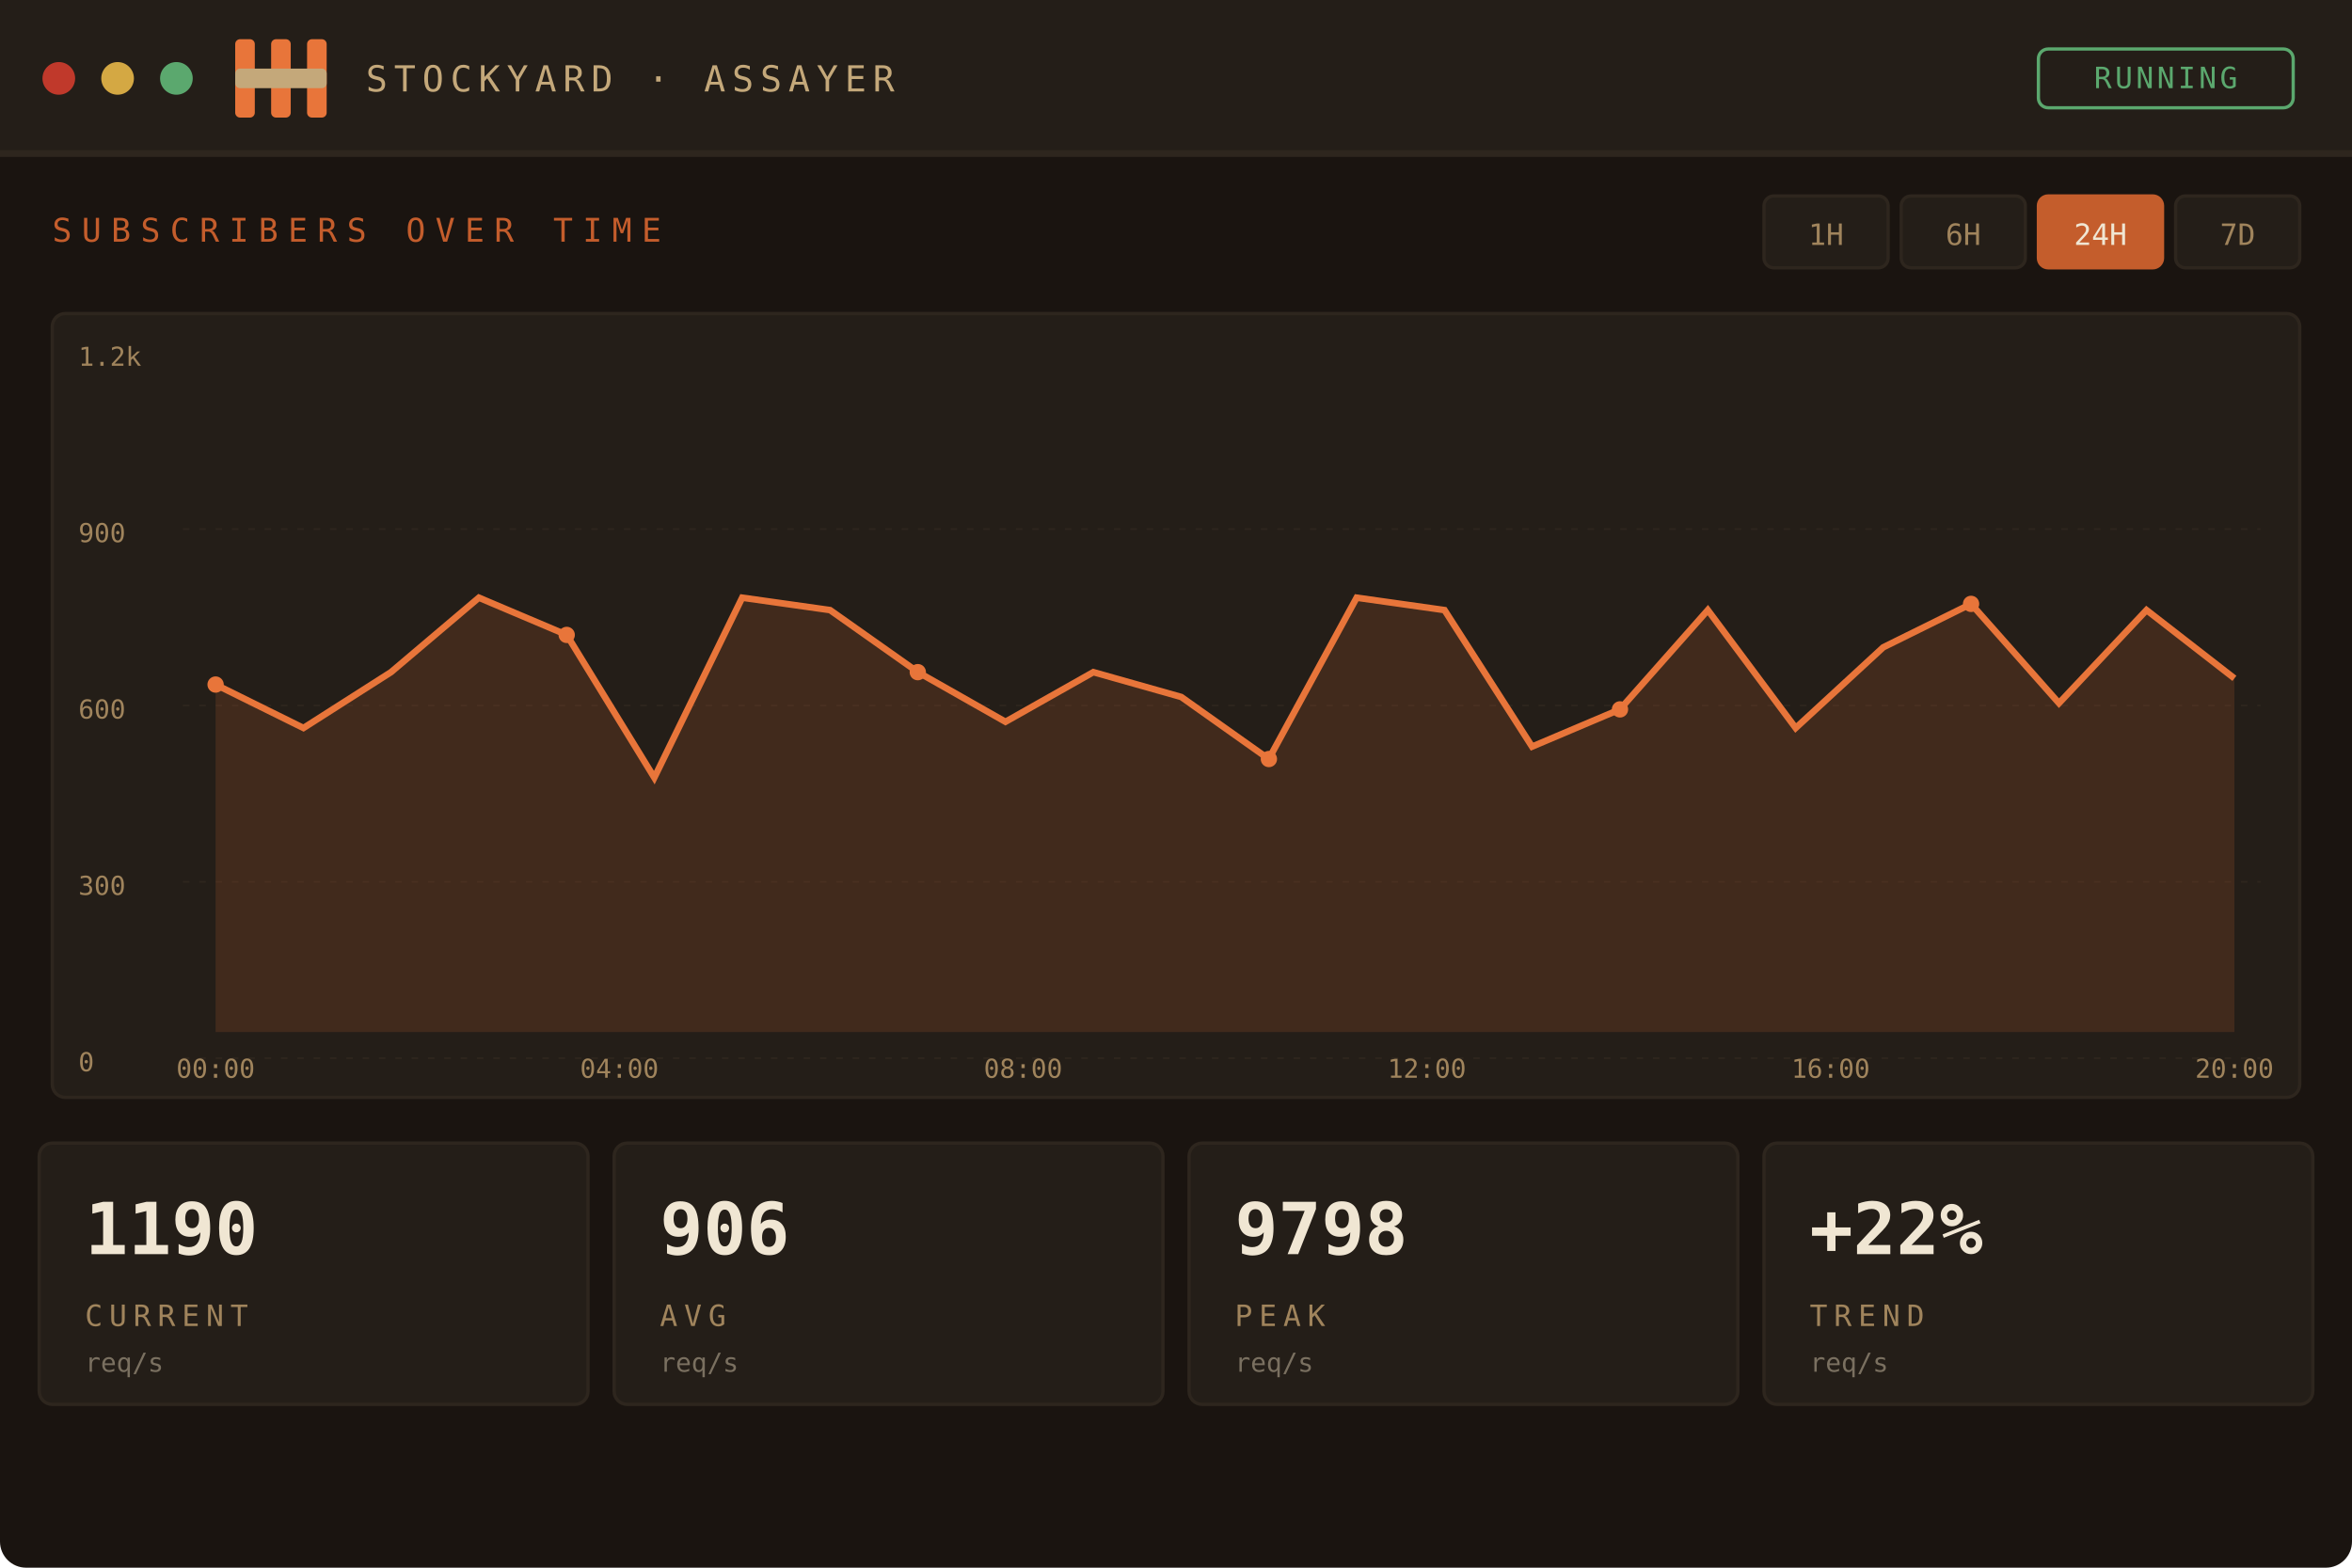
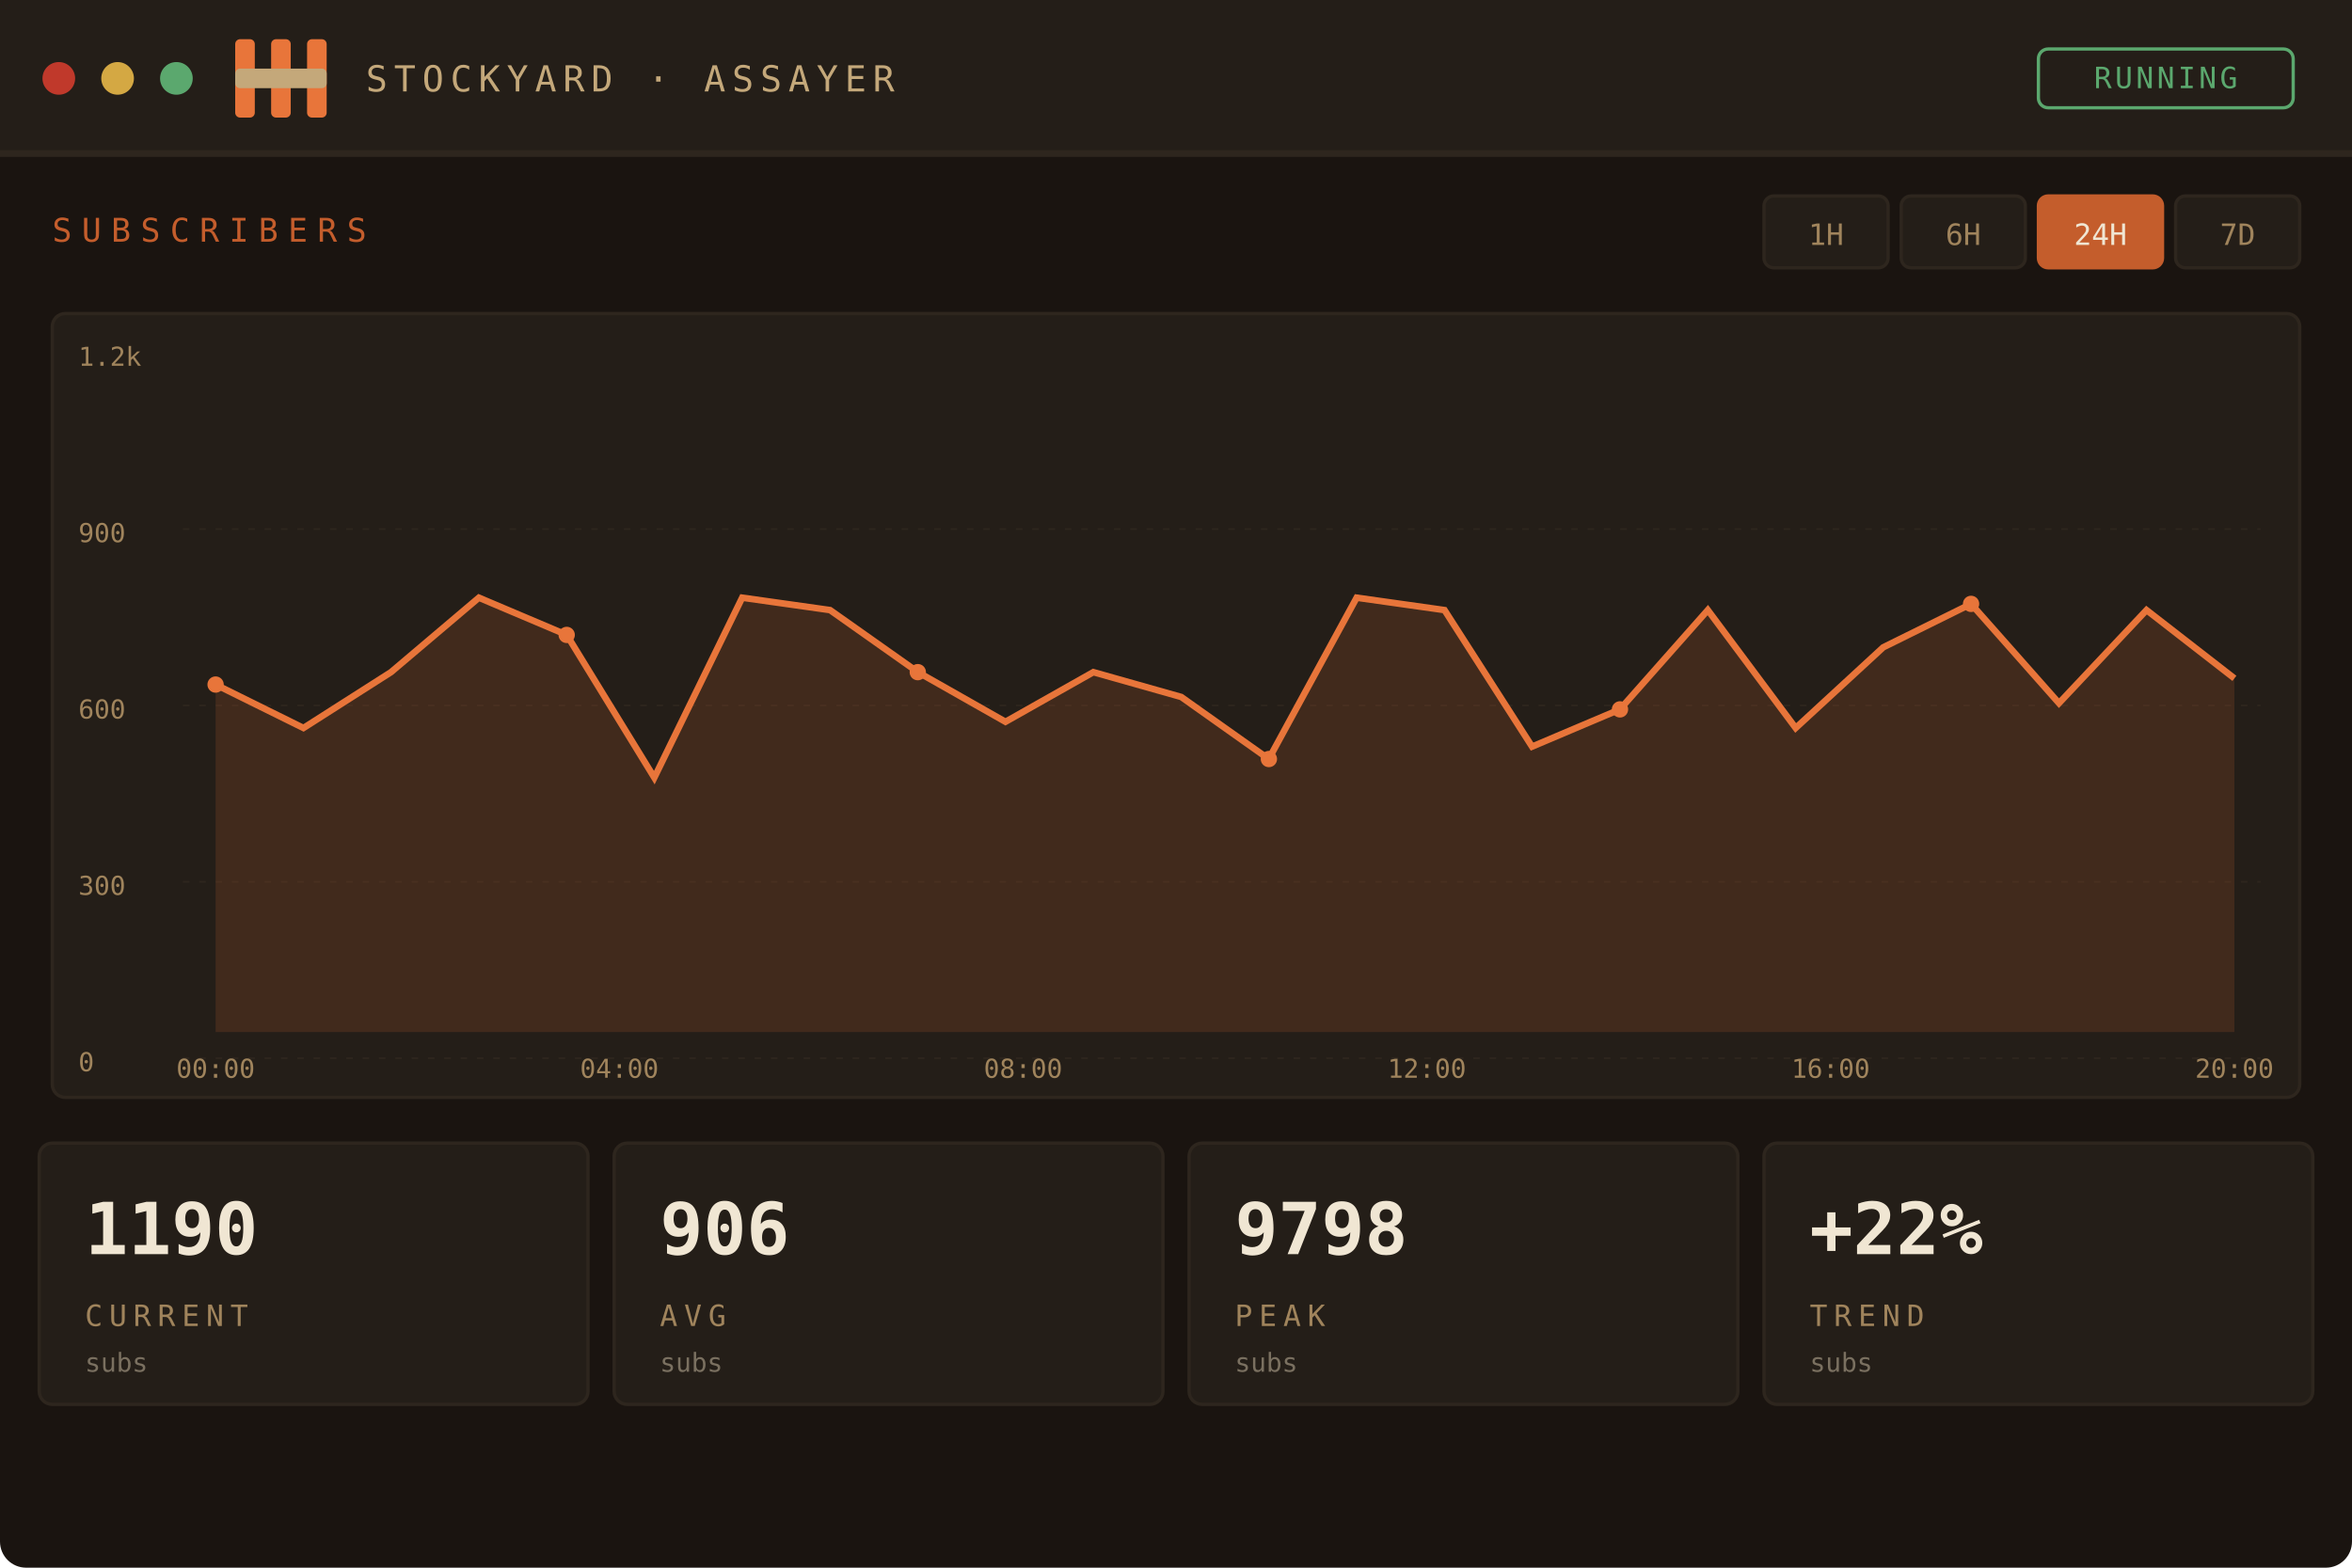
<svg xmlns="http://www.w3.org/2000/svg" width="720" height="480" viewBox="0 0 720 480" role="img" aria-label="Assayer dashboard mockup">
  <rect width="720" height="480" rx="8" fill="#1a1410" />
  <rect width="720" height="48" fill="#241e18" />
  <rect y="46" width="720" height="2" fill="#2e261e" />
  <circle cx="18" cy="24" r="5" fill="#c0392b" />
  <circle cx="36" cy="24" r="5" fill="#d4a843" />
  <circle cx="54" cy="24" r="5" fill="#5ba86e" />
  <rect x="72" y="12" width="6" height="24" rx="1.5" fill="#e8753a" />
  <rect x="83" y="12" width="6" height="24" rx="1.5" fill="#e8753a" />
  <rect x="94" y="12" width="6" height="24" rx="1.5" fill="#e8753a" />
  <rect x="72" y="21" width="28" height="6" rx="1.5" fill="#c4a87a" />
  <text x="112" y="28" fill="#c4a87a" font-size="11" font-family="JetBrains Mono,monospace" letter-spacing="2">STOCKYARD · ASSAYER</text>
  <rect x="624" y="15" width="78" height="18" rx="3" fill="none" stroke="#5ba86e" stroke-width="1" />
  <text x="663" y="27" text-anchor="middle" fill="#5ba86e" font-size="9" font-family="JetBrains Mono,monospace" letter-spacing="1">RUNNING</text>
-   <text x="16" y="74" fill="#c45d2c" font-size="10" font-family="JetBrains Mono,monospace" letter-spacing="3">SUBSCRIBERS OVER TIME</text>
+   <text x="16" y="74" fill="#c45d2c" font-size="10" font-family="JetBrains Mono,monospace" letter-spacing="3">SUBSCRIBERS</text>
  <rect x="540" y="60" width="38" height="22" rx="3" fill="#241e18" stroke="#2e261e" />
  <text x="559" y="75" text-anchor="middle" fill="#a0845c" font-size="9" font-family="JetBrains Mono,monospace">1H</text>
  <rect x="582" y="60" width="38" height="22" rx="3" fill="#241e18" stroke="#2e261e" />
  <text x="601" y="75" text-anchor="middle" fill="#a0845c" font-size="9" font-family="JetBrains Mono,monospace">6H</text>
  <rect x="624" y="60" width="38" height="22" rx="3" fill="#c45d2c" stroke="#c45d2c" />
  <text x="643" y="75" text-anchor="middle" fill="#f0e6d3" font-size="9" font-family="JetBrains Mono,monospace">24H</text>
  <rect x="666" y="60" width="38" height="22" rx="3" fill="#241e18" stroke="#2e261e" />
  <text x="685" y="75" text-anchor="middle" fill="#a0845c" font-size="9" font-family="JetBrains Mono,monospace">7D</text>
  <rect x="16" y="96" width="688" height="240" rx="4" fill="#241e18" stroke="#2e261e" />
  <text x="24" y="112.0" fill="#a0845c" font-size="8" font-family="JetBrains Mono,monospace">1.2k</text>
  <text x="24" y="166.0" fill="#a0845c" font-size="8" font-family="JetBrains Mono,monospace">900</text>
  <line x1="56" y1="162.0" x2="692" y2="162.0" stroke="#2e261e" stroke-width="0.5" stroke-dasharray="2,3" />
  <text x="24" y="220.0" fill="#a0845c" font-size="8" font-family="JetBrains Mono,monospace">600</text>
  <line x1="56" y1="216.0" x2="692" y2="216.0" stroke="#2e261e" stroke-width="0.5" stroke-dasharray="2,3" />
  <text x="24" y="274.0" fill="#a0845c" font-size="8" font-family="JetBrains Mono,monospace">300</text>
  <line x1="56" y1="270.0" x2="692" y2="270.0" stroke="#2e261e" stroke-width="0.5" stroke-dasharray="2,3" />
  <text x="24" y="328.0" fill="#a0845c" font-size="8" font-family="JetBrains Mono,monospace">0</text>
  <line x1="56" y1="324.0" x2="692" y2="324.0" stroke="#2e261e" stroke-width="0.5" stroke-dasharray="2,3" />
  <text x="66.0" y="330" text-anchor="middle" fill="#a0845c" font-size="8" font-family="JetBrains Mono,monospace">00:00</text>
  <text x="189.6" y="330" text-anchor="middle" fill="#a0845c" font-size="8" font-family="JetBrains Mono,monospace">04:00</text>
  <text x="313.2" y="330" text-anchor="middle" fill="#a0845c" font-size="8" font-family="JetBrains Mono,monospace">08:00</text>
  <text x="436.8" y="330" text-anchor="middle" fill="#a0845c" font-size="8" font-family="JetBrains Mono,monospace">12:00</text>
  <text x="560.4" y="330" text-anchor="middle" fill="#a0845c" font-size="8" font-family="JetBrains Mono,monospace">16:00</text>
  <text x="684.0" y="330" text-anchor="middle" fill="#a0845c" font-size="8" font-family="JetBrains Mono,monospace">20:00</text>
  <polygon points="66.0,316 66.0,209.6,92.9,222.9,119.7,205.8,146.6,183.0,173.5,194.4,200.3,238.1,227.2,183.0,254.1,186.8,281.0,205.8,307.8,221.0,334.7,205.8,361.6,213.4,388.4,232.4,415.3,183.0,442.2,186.8,469.0,228.6,495.9,217.2,522.8,186.8,549.7,222.9,576.5,198.2,603.4,184.9,630.3,215.3,657.1,186.8,684.0,207.7 684.0,316" fill="#c45d2c" opacity="0.18" />
  <polyline points="66.0,209.6 92.9,222.9 119.7,205.8 146.6,183.0 173.5,194.4 200.3,238.1 227.2,183.0 254.1,186.8 281.0,205.8 307.8,221.0 334.7,205.8 361.6,213.4 388.4,232.4 415.3,183.0 442.2,186.8 469.0,228.6 495.9,217.2 522.8,186.8 549.7,222.9 576.5,198.2 603.4,184.9 630.3,215.3 657.1,186.8 684.0,207.7" fill="none" stroke="#e8753a" stroke-width="2" />
  <circle cx="66.0" cy="209.6" r="2.5" fill="#e8753a" />
  <circle cx="173.478" cy="194.4" r="2.5" fill="#e8753a" />
  <circle cx="280.957" cy="205.8" r="2.5" fill="#e8753a" />
  <circle cx="388.435" cy="232.4" r="2.5" fill="#e8753a" />
  <circle cx="495.913" cy="217.2" r="2.5" fill="#e8753a" />
  <circle cx="603.391" cy="184.9" r="2.5" fill="#e8753a" />
  <rect x="12" y="350" width="168" height="80" rx="4" fill="#241e18" stroke="#2e261e" />
  <text x="26" y="384" fill="#f0e6d3" font-size="22" font-weight="bold" font-family="JetBrains Mono,monospace">1190</text>
  <text x="26" y="406" fill="#a0845c" font-size="9" font-family="JetBrains Mono,monospace" letter-spacing="2">CURRENT</text>
-   <text x="26" y="420" fill="#7a7060" font-size="8" font-family="JetBrains Mono,monospace">req/s</text>
+   <text x="26" y="420" fill="#7a7060" font-size="8" font-family="JetBrains Mono,monospace">subs</text>
  <rect x="188" y="350" width="168" height="80" rx="4" fill="#241e18" stroke="#2e261e" />
  <text x="202" y="384" fill="#f0e6d3" font-size="22" font-weight="bold" font-family="JetBrains Mono,monospace">906</text>
  <text x="202" y="406" fill="#a0845c" font-size="9" font-family="JetBrains Mono,monospace" letter-spacing="2">AVG</text>
-   <text x="202" y="420" fill="#7a7060" font-size="8" font-family="JetBrains Mono,monospace">req/s</text>
+   <text x="202" y="420" fill="#7a7060" font-size="8" font-family="JetBrains Mono,monospace">subs</text>
  <rect x="364" y="350" width="168" height="80" rx="4" fill="#241e18" stroke="#2e261e" />
  <text x="378" y="384" fill="#f0e6d3" font-size="22" font-weight="bold" font-family="JetBrains Mono,monospace">9798</text>
  <text x="378" y="406" fill="#a0845c" font-size="9" font-family="JetBrains Mono,monospace" letter-spacing="2">PEAK</text>
-   <text x="378" y="420" fill="#7a7060" font-size="8" font-family="JetBrains Mono,monospace">req/s</text>
+   <text x="378" y="420" fill="#7a7060" font-size="8" font-family="JetBrains Mono,monospace">subs</text>
  <rect x="540" y="350" width="168" height="80" rx="4" fill="#241e18" stroke="#2e261e" />
  <text x="554" y="384" fill="#f0e6d3" font-size="22" font-weight="bold" font-family="JetBrains Mono,monospace">+22%</text>
  <text x="554" y="406" fill="#a0845c" font-size="9" font-family="JetBrains Mono,monospace" letter-spacing="2">TREND</text>
-   <text x="554" y="420" fill="#7a7060" font-size="8" font-family="JetBrains Mono,monospace">req/s</text>
+   <text x="554" y="420" fill="#7a7060" font-size="8" font-family="JetBrains Mono,monospace">subs</text>
</svg>
